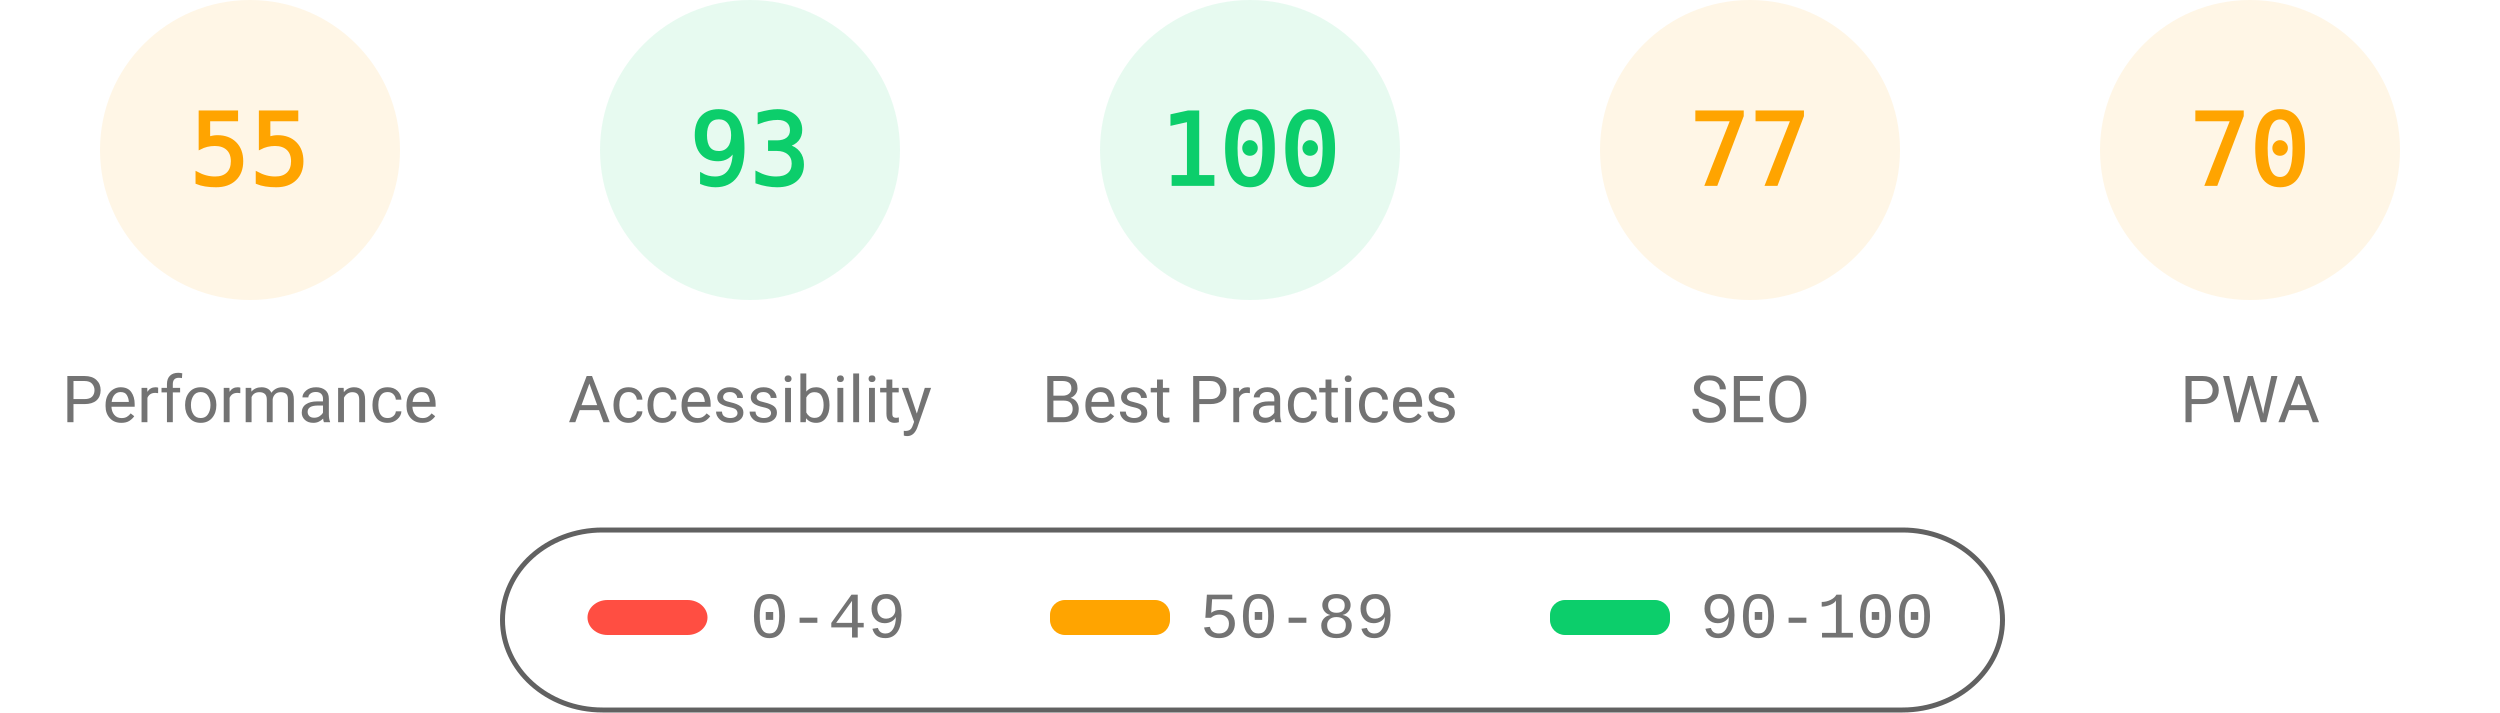
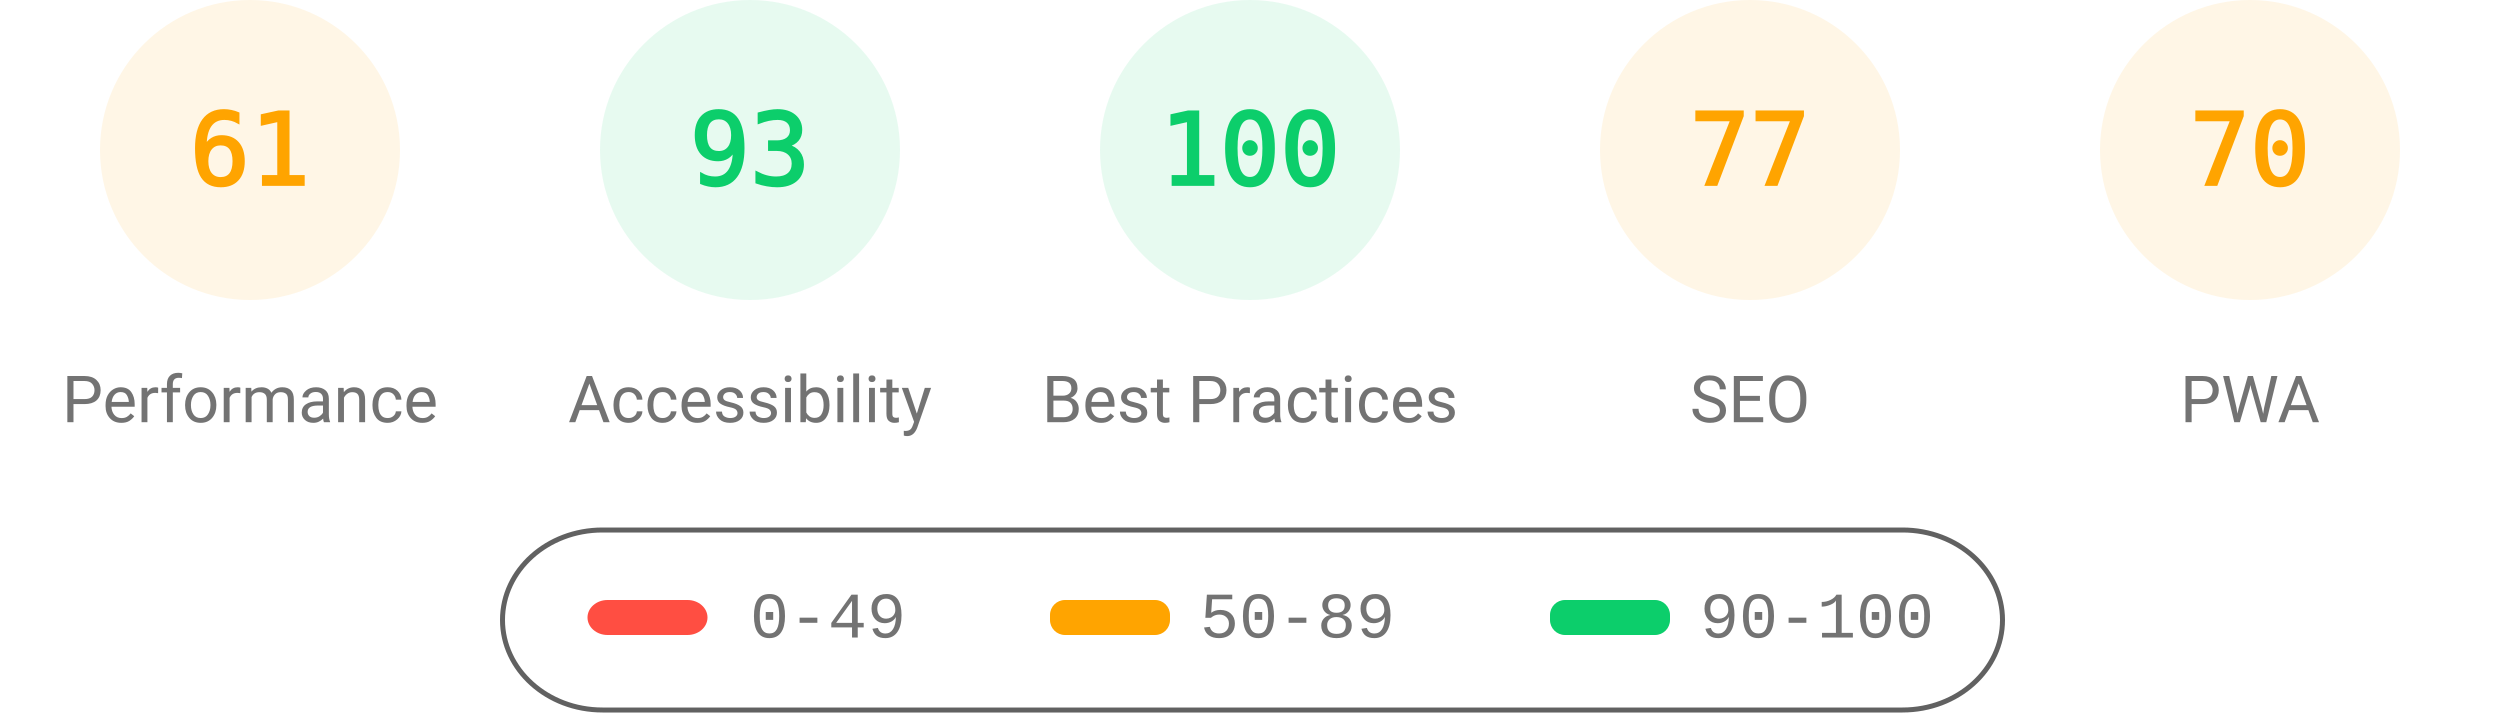
<svg xmlns="http://www.w3.org/2000/svg" fill="none" width="1000" height="285">
  <style>.gauge-base{opacity:.1}.gauge-arc{fill:none;animation-delay:250ms;stroke-linecap:round;transform:rotate(-90deg);transform-origin:100px 60px;animation:load-gauge 1s ease forwards}.guage-text{font-size:40px;font-family:monospace;text-align:center}.guage-red{color:#ff4e42;fill:#ff4e42;stroke:#ff4e42}.guage-orange{color:#ffa400;fill:#ffa400;stroke:#ffa400}.guage-green{color:#0cce6b;fill:#0cce6b;stroke:#0cce6b}.guage-undefined{color:#5c5c5c;fill:#5c5c5c;stroke:#5c5c5c}.guage-title{color:#737373;fill:#737373;stroke:none;font-size:26px;line-height:26px;font-family:Roboto,Halvetica,Arial,sans-serif}@keyframes load-gauge{from{stroke-dasharray:0 352.858}}</style>
  <svg class="guage-div guage-perf guage-orange" viewBox="0 0 200 200" width="200" height="200">
    <circle class="gauge-base" r="56" cx="100" cy="60" stroke-width="8" />
-     <circle class="gauge-arc guage-arc-1" r="56" cx="100" cy="60" stroke-width="8" style="stroke-dasharray:193.522,351.858" />
-     <text class="guage-text" x="100" y="60" alignment-baseline="central" dominant-baseline="central" text-anchor="middle">55</text>
+     <circle class="gauge-arc guage-arc-1" r="56" cx="100" cy="60" stroke-width="8" style="stroke-dasharray:214.633,351.858" />
+     <text class="guage-text" x="100" y="60" alignment-baseline="central" dominant-baseline="central" text-anchor="middle">61</text>
    <text class="guage-title" x="100" y="160" alignment-baseline="central" dominant-baseline="central" text-anchor="middle">Performance</text>
  </svg>
  <svg class="guage-div guage-acc guage-green" viewBox="0 0 200 200" width="200" height="200" x="200">
    <circle class="gauge-base" r="56" cx="100" cy="60" stroke-width="8" />
    <circle class="gauge-arc guage-arc-2" r="56" cx="100" cy="60" stroke-width="8" style="stroke-dasharray:327.228,351.858" />
    <text class="guage-text" x="100" y="60" alignment-baseline="central" dominant-baseline="central" text-anchor="middle">93</text>
    <text class="guage-title" x="100" y="160" alignment-baseline="central" dominant-baseline="central" text-anchor="middle">Accessibility</text>
  </svg>
  <svg class="guage-div guage-best guage-green" viewBox="0 0 200 200" width="200" height="200" x="400">
    <circle class="gauge-base" r="56" cx="100" cy="60" stroke-width="8" />
    <circle class="gauge-arc guage-arc-3" r="56" cx="100" cy="60" stroke-width="8" style="stroke-dasharray:351.858,351.858" />
    <text class="guage-text" x="100" y="60" alignment-baseline="central" dominant-baseline="central" text-anchor="middle">100</text>
    <text class="guage-title" x="100" y="160" alignment-baseline="central" dominant-baseline="central" text-anchor="middle">Best Practices</text>
  </svg>
  <svg class="guage-div guage-seo guage-orange" viewBox="0 0 200 200" width="200" height="200" x="600">
    <circle class="gauge-base" r="56" cx="100" cy="60" stroke-width="8" />
    <circle class="gauge-arc guage-arc-4" r="56" cx="100" cy="60" stroke-width="8" style="stroke-dasharray:270.931,351.858" />
    <text class="guage-text" x="100" y="60" alignment-baseline="central" dominant-baseline="central" text-anchor="middle">77</text>
    <text class="guage-title" x="100" y="160" alignment-baseline="central" dominant-baseline="central" text-anchor="middle">SEO</text>
  </svg>
  <svg class="guage-div guage-pwa guage-orange" viewBox="0 0 200 200" width="200" height="200" x="800">
    <circle class="gauge-base" r="56" cx="100" cy="60" stroke-width="8" />
    <circle class="gauge-arc guage-arc-4" r="56" cx="100" cy="60" stroke-width="8" style="stroke-dasharray:246.301,351.858" />
    <text class="guage-text" x="100" y="60" alignment-baseline="central" dominant-baseline="central" text-anchor="middle">70</text>
    <text class="guage-title" x="100" y="160" alignment-baseline="central" dominant-baseline="central" text-anchor="middle">PWA</text>
  </svg>
  <svg width="604" height="76" x="200" y="210">
    <path fill="none" id="canvas_background" d="M-1-1h604v80H-1z" />
    <rect fill-opacity="0" stroke="#616161" stroke-width="2" rx="40" id="svg_2" height="72" width="600" y="2" x="1" fill="#000" />
    <rect stroke="#000" rx="8" id="svg_3" height="14" width="48" y="30" x="35" stroke-opacity="null" stroke-width="0" fill="#ff4e42" />
    <rect stroke="#000" rx="6" id="svg_4" height="14" width="48" y="30" x="220" stroke-opacity="null" stroke-width="0" fill="#ffa400" />
    <rect stroke="#000" rx="6" id="svg_5" height="14" width="48" y="30" x="420" stroke-opacity="null" stroke-width="0" fill="#0cce6b" />
    <text xml:space="preserve" text-anchor="start" font-family="'Courier New', Courier, monospace" font-size="26" id="svg_6" y="45" x="100" stroke-opacity="null" stroke-width="0" stroke="#000" fill="#737373">0-49</text>
    <text xml:space="preserve" text-anchor="start" font-family="'Courier New', Courier, monospace" font-size="26" id="svg_7" y="45" x="280" stroke-opacity="null" stroke-width="0" stroke="#000" fill="#737373">50-89</text>
    <text xml:space="preserve" text-anchor="start" font-family="'Courier New', Courier, monospace" font-size="26" id="svg_8" y="45" x="480" stroke-opacity="null" stroke-width="0" stroke="#000" fill="#737373">90-100</text>
  </svg>
</svg>
